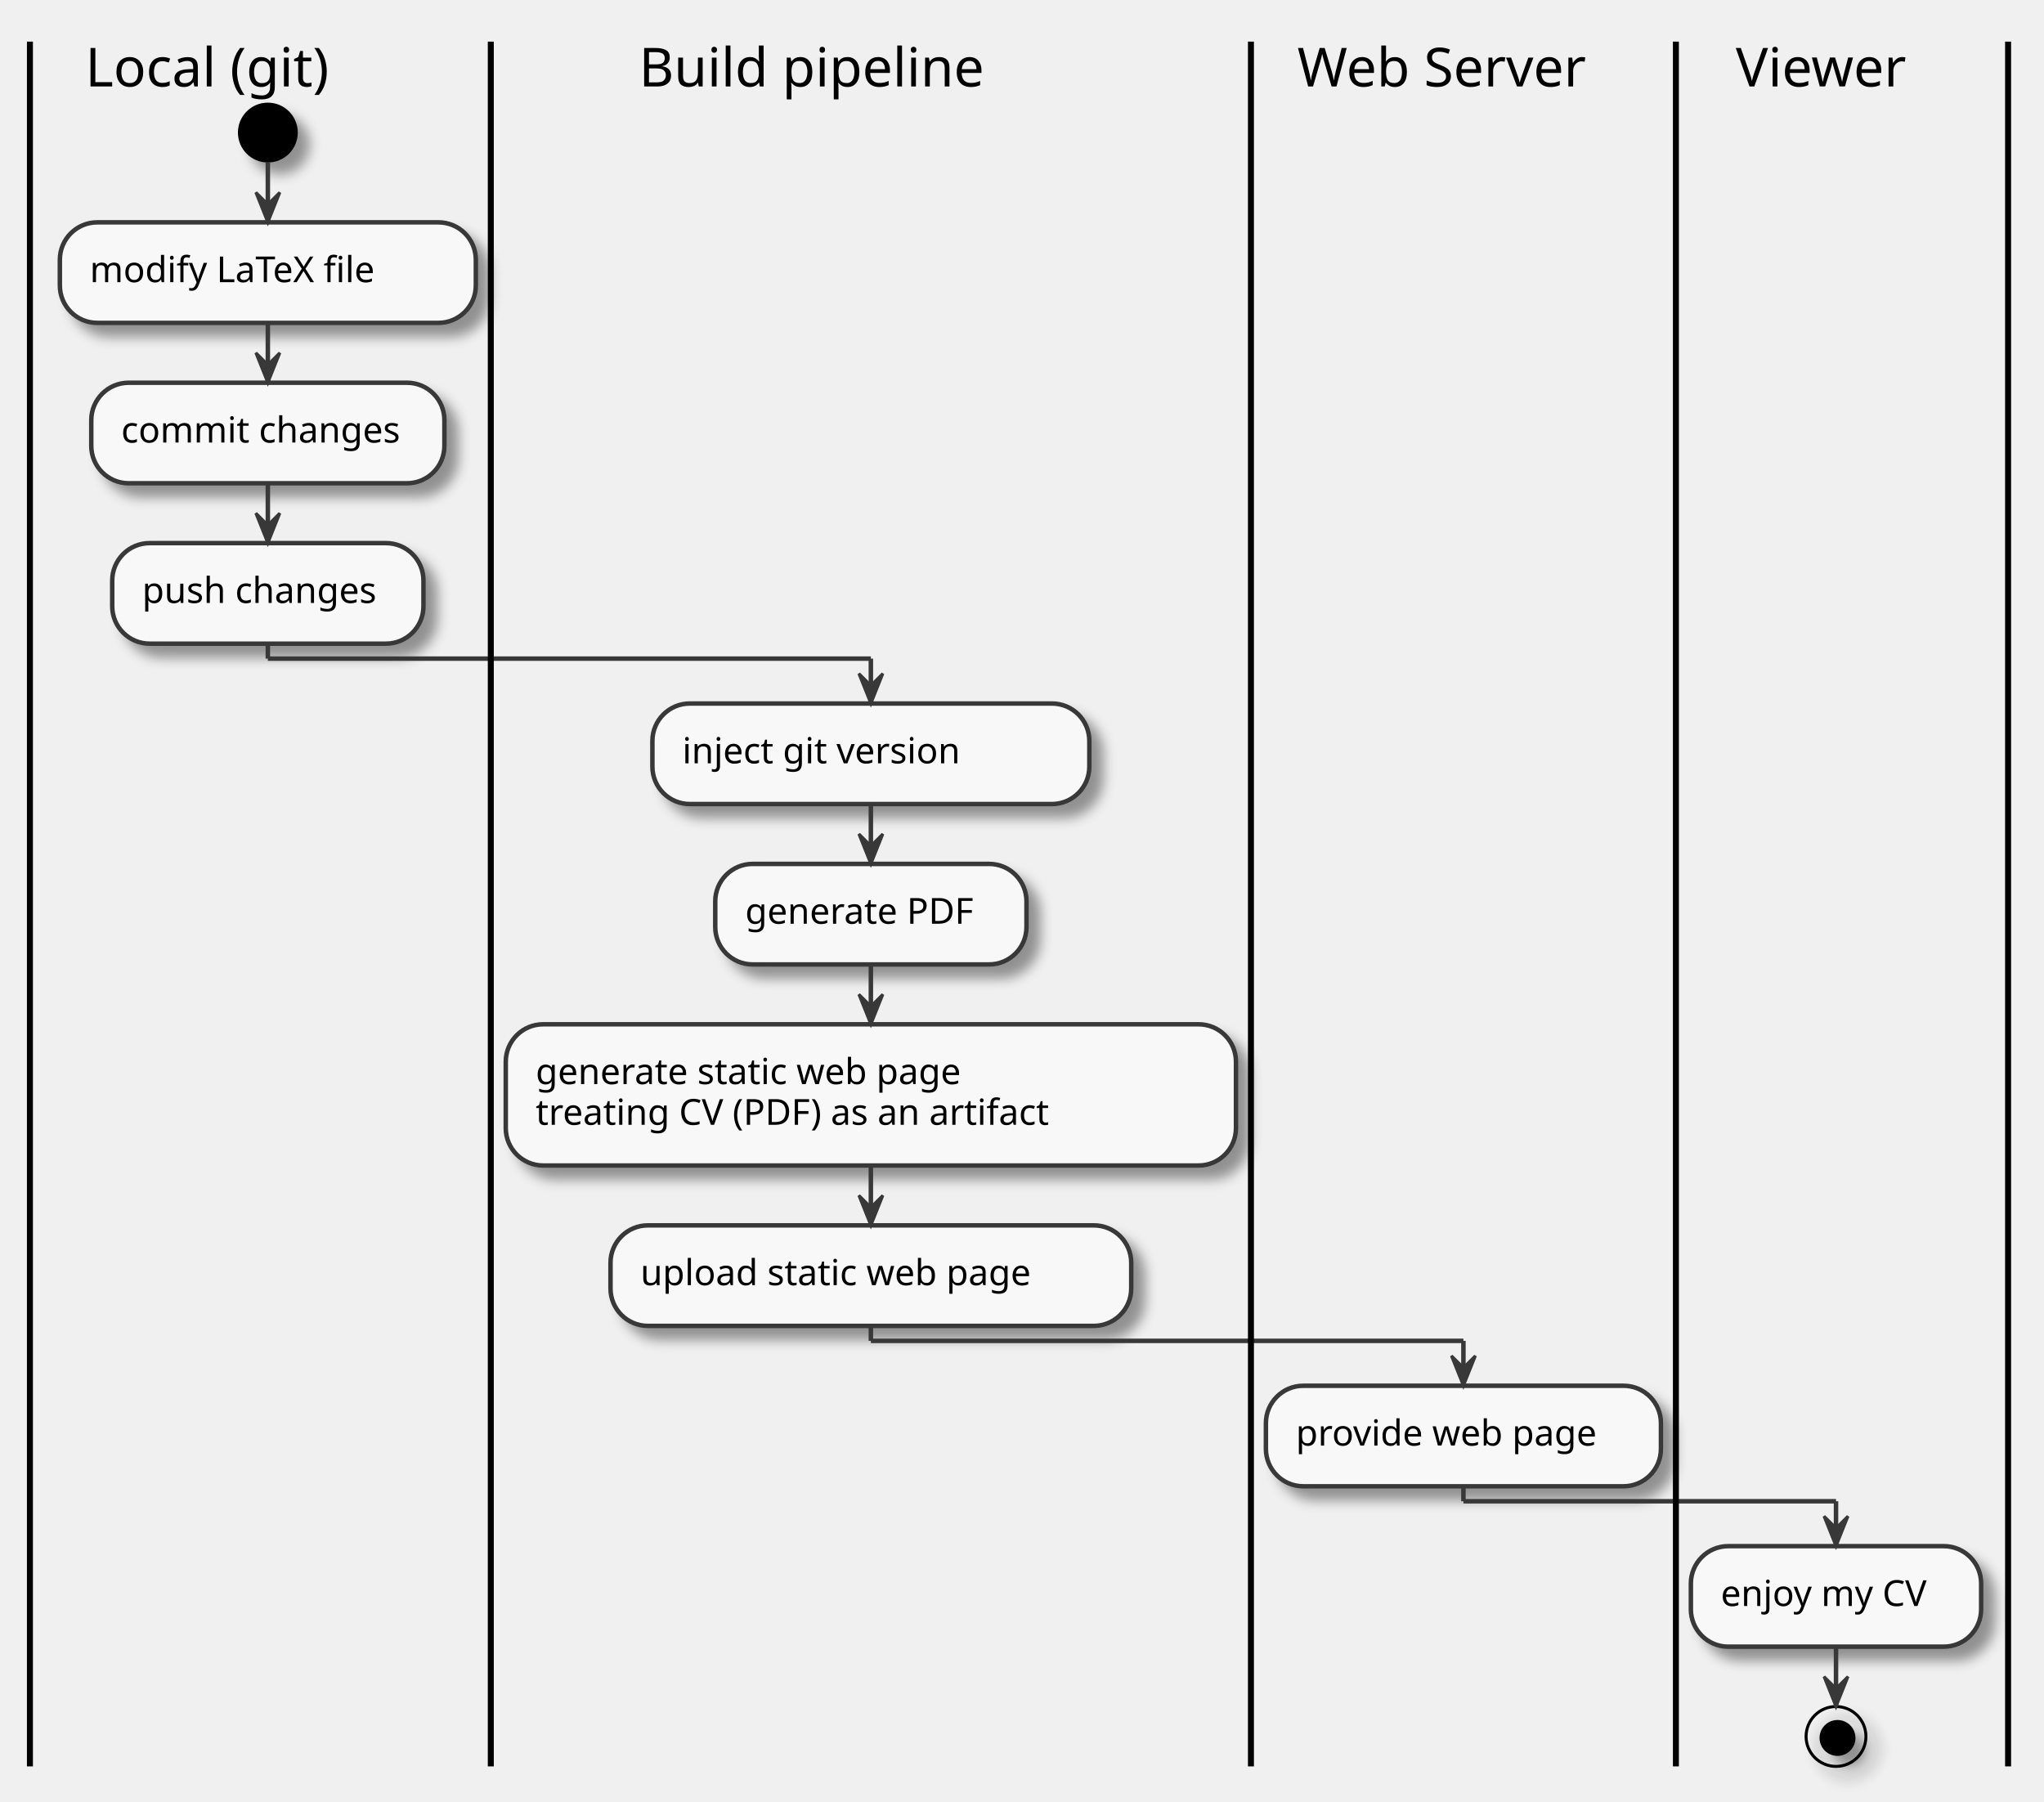
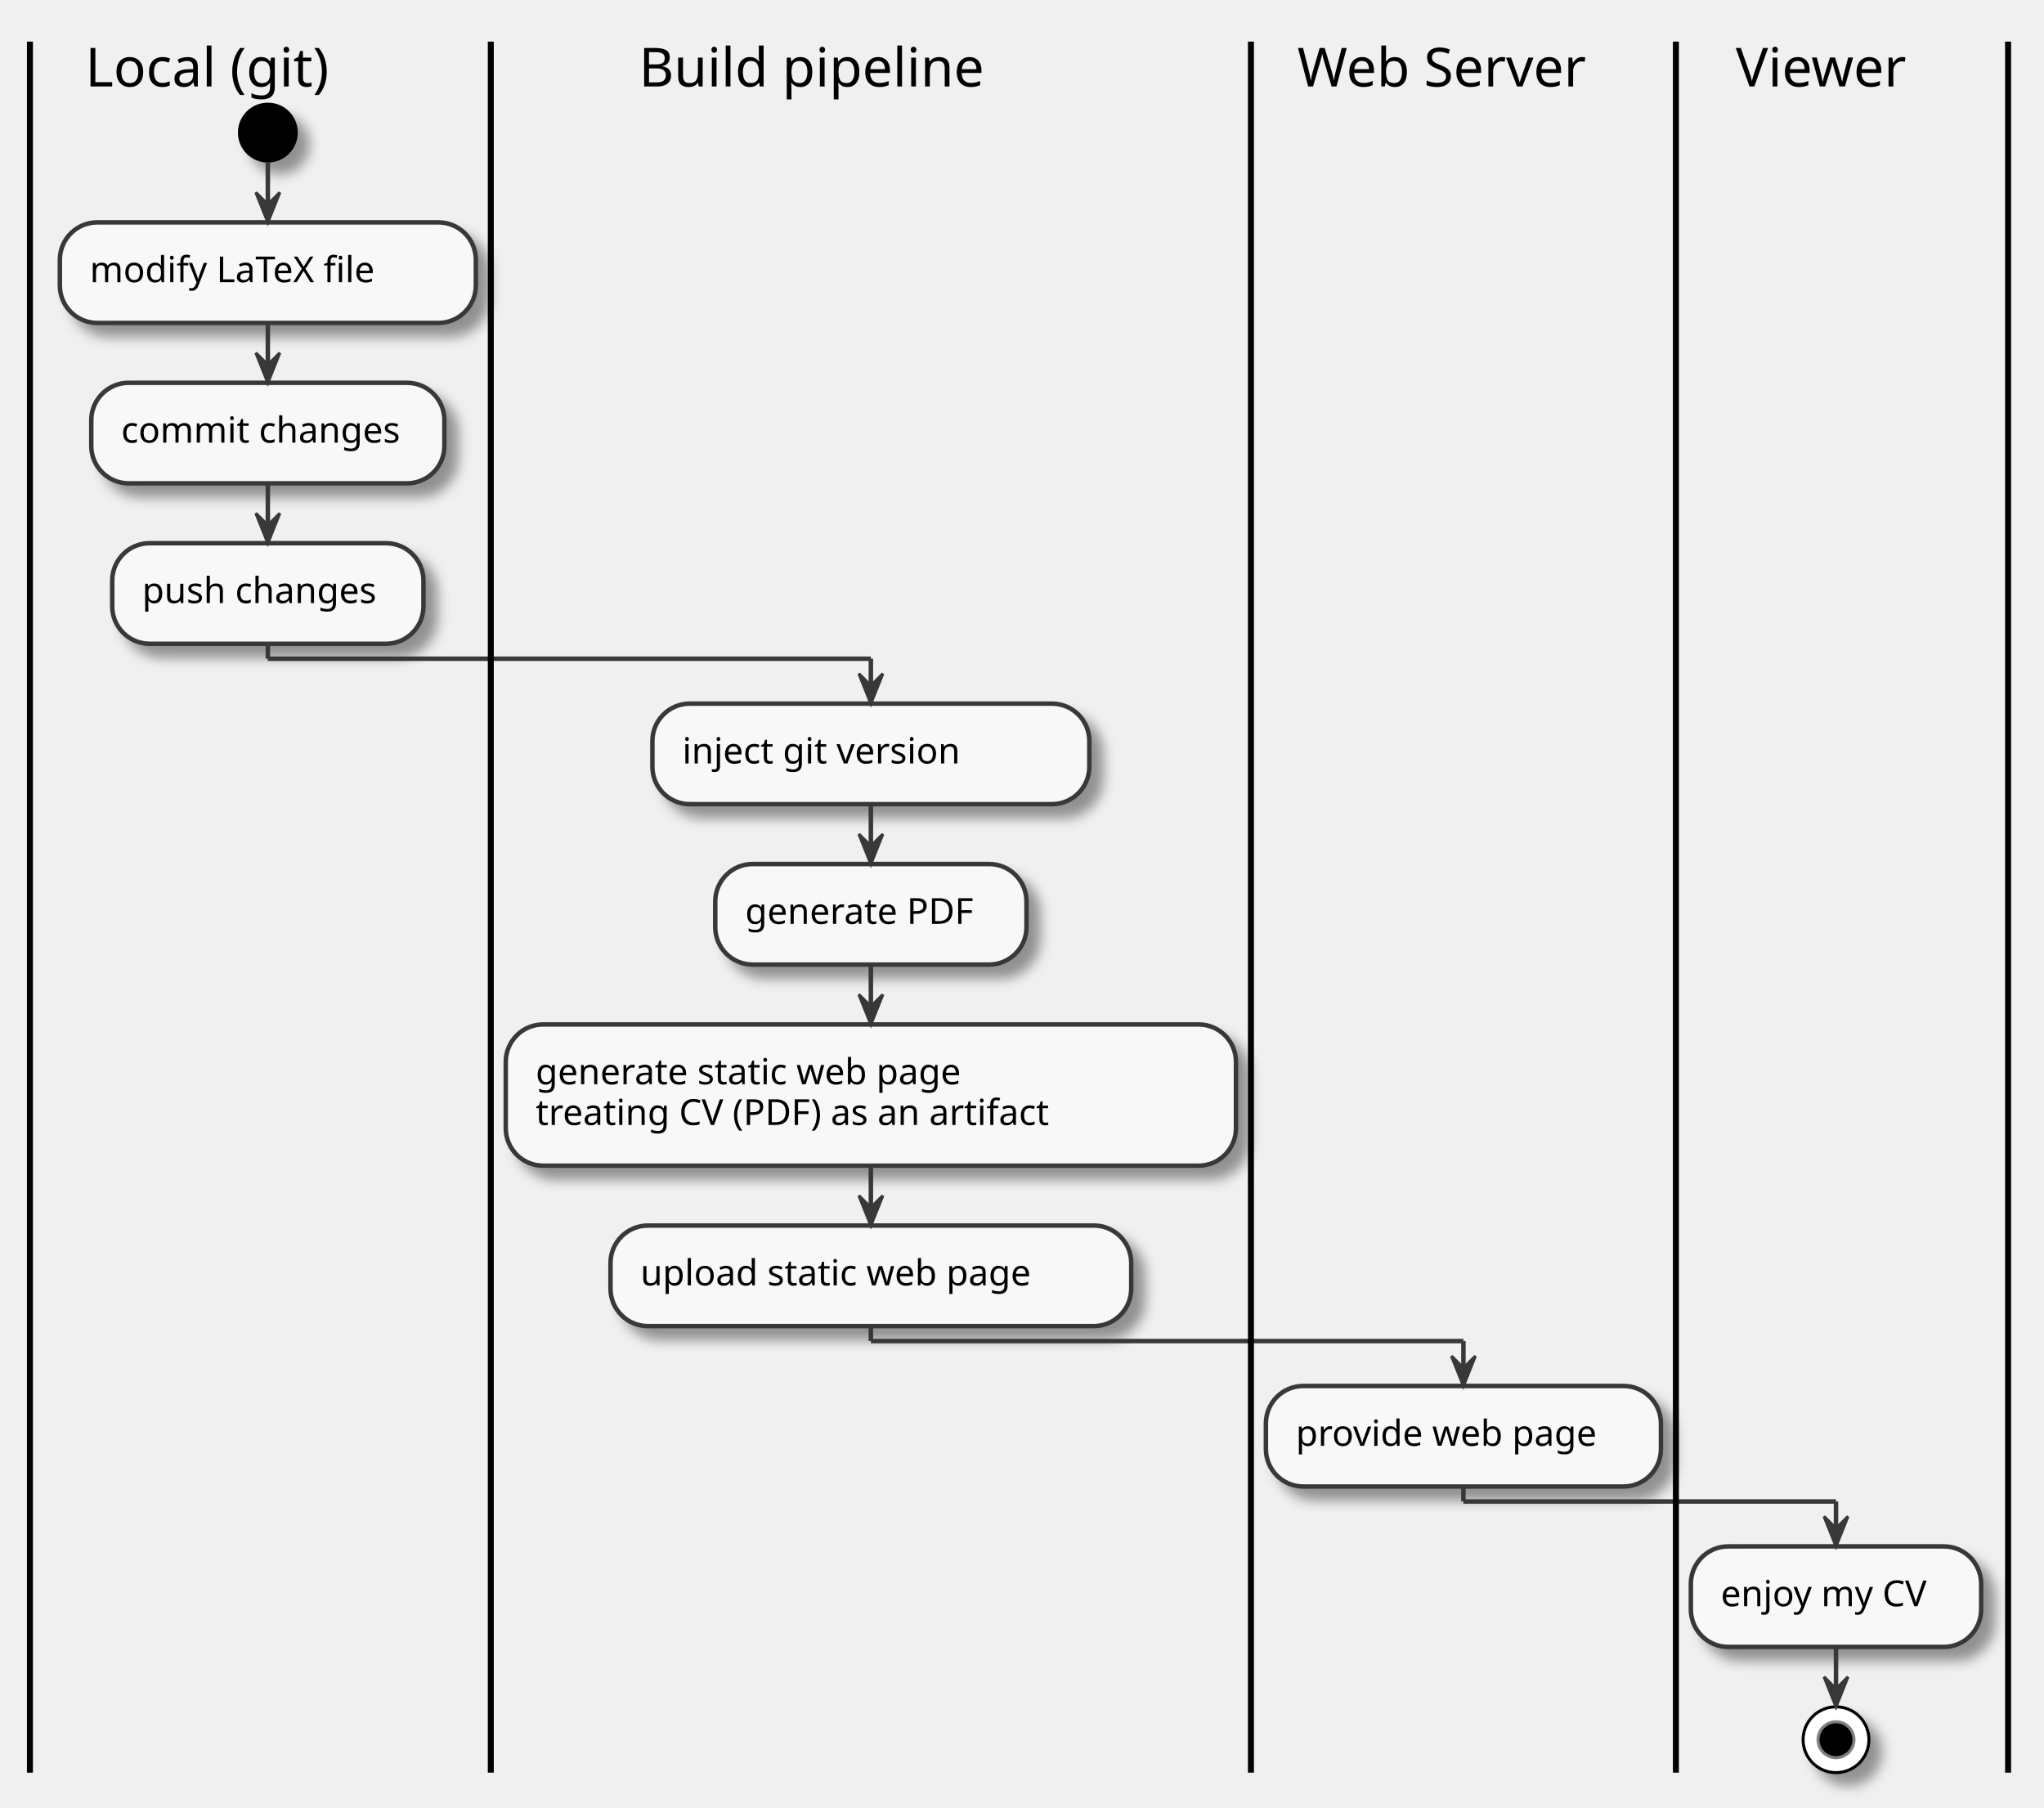
- <svg xmlns="http://www.w3.org/2000/svg" contentScriptType="application/ecmascript" contentStyleType="text/css" height="602px" preserveAspectRatio="none" style="width:683px;height:602px;" version="1.1" viewBox="0 0 683 602" width="683px" zoomAndPan="magnify">
+ <svg xmlns="http://www.w3.org/2000/svg" contentScriptType="application/ecmascript" contentStyleType="text/css" height="604px" preserveAspectRatio="none" style="width:683px;height:604px;" version="1.1" viewBox="0 0 683 604" width="683px" zoomAndPan="magnify">
  <defs>
    <filter height="300%" id="f1churguu3uw14" width="300%" x="-1" y="-1">
      <feGaussianBlur result="blurOut" stdDeviation="2.0" />
      <feColorMatrix in="blurOut" result="blurOut2" type="matrix" values="0 0 0 0 0 0 0 0 0 0 0 0 0 0 0 0 0 0 .4 0" />
      <feOffset dx="4.0" dy="4.0" in="blurOut2" result="blurOut3" />
      <feBlend in="SourceGraphic" in2="blurOut3" mode="normal" />
    </filter>
  </defs>
  <g>
    <ellipse cx="89.5" cy="44.296" fill="#000000" filter="url(#f1churguu3uw14)" rx="10" ry="10" style="stroke: none; stroke-width: 1.0;" />
    <rect fill="#F8F8F8" filter="url(#f1churguu3uw14)" height="33.594" rx="12.5" ry="12.5" style="stroke: #383838; stroke-width: 1.5;" width="139" x="20" y="74.296" />
    <text fill="#000000" font-family="sans-serif" font-size="12" lengthAdjust="spacingAndGlyphs" textLength="119" x="30" y="94.286">modify LaTeX file</text>
    <rect fill="#F8F8F8" filter="url(#f1churguu3uw14)" height="33.594" rx="12.5" ry="12.5" style="stroke: #383838; stroke-width: 1.5;" width="118" x="30.5" y="127.89" />
    <text fill="#000000" font-family="sans-serif" font-size="12" lengthAdjust="spacingAndGlyphs" textLength="98" x="40.5" y="147.88">commit changes</text>
    <rect fill="#F8F8F8" filter="url(#f1churguu3uw14)" height="33.594" rx="12.5" ry="12.5" style="stroke: #383838; stroke-width: 1.5;" width="104" x="37.5" y="181.483" />
    <text fill="#000000" font-family="sans-serif" font-size="12" lengthAdjust="spacingAndGlyphs" textLength="84" x="47.5" y="201.474">push changes</text>
    <rect fill="#F8F8F8" filter="url(#f1churguu3uw14)" height="33.594" rx="12.5" ry="12.5" style="stroke: #383838; stroke-width: 1.5;" width="146" x="218" y="235.077" />
    <text fill="#000000" font-family="sans-serif" font-size="12" lengthAdjust="spacingAndGlyphs" textLength="126" x="228" y="255.067">inject git version</text>
    <rect fill="#F8F8F8" filter="url(#f1churguu3uw14)" height="33.594" rx="12.5" ry="12.5" style="stroke: #383838; stroke-width: 1.5;" width="104" x="239" y="288.671" />
    <text fill="#000000" font-family="sans-serif" font-size="12" lengthAdjust="spacingAndGlyphs" textLength="84" x="249" y="308.661">generate PDF</text>
    <rect fill="#F8F8F8" filter="url(#f1churguu3uw14)" height="47.188" rx="12.5" ry="12.5" style="stroke: #383838; stroke-width: 1.5;" width="244" x="169" y="342.265" />
    <text fill="#000000" font-family="sans-serif" font-size="12" lengthAdjust="spacingAndGlyphs" textLength="168" x="179" y="362.255">generate static web page</text>
    <text fill="#000000" font-family="sans-serif" font-size="12" lengthAdjust="spacingAndGlyphs" textLength="224" x="179" y="375.849">treating CV (PDF) as an artifact</text>
    <rect fill="#F8F8F8" filter="url(#f1churguu3uw14)" height="33.594" rx="12.5" ry="12.5" style="stroke: #383838; stroke-width: 1.5;" width="174" x="204" y="409.452" />
    <text fill="#000000" font-family="sans-serif" font-size="12" lengthAdjust="spacingAndGlyphs" textLength="154" x="214" y="429.442">upload static web page</text>
    <rect fill="#F8F8F8" filter="url(#f1churguu3uw14)" height="33.594" rx="12.5" ry="12.5" style="stroke: #383838; stroke-width: 1.5;" width="132" x="423" y="463.046" />
    <text fill="#000000" font-family="sans-serif" font-size="12" lengthAdjust="spacingAndGlyphs" textLength="112" x="433" y="483.036">provide web page</text>
    <rect fill="#F8F8F8" filter="url(#f1churguu3uw14)" height="33.594" rx="12.5" ry="12.5" style="stroke: #383838; stroke-width: 1.5;" width="97" x="565" y="516.64" />
    <text fill="#000000" font-family="sans-serif" font-size="12" lengthAdjust="spacingAndGlyphs" textLength="77" x="575" y="536.63">enjoy my CV</text>
-     <ellipse cx="613.5" cy="580.233" fill="none" filter="url(#f1churguu3uw14)" rx="10" ry="10" style="stroke: #000000; stroke-width: 1.0;" />
-     <ellipse cx="614" cy="580.733" fill="#000000" filter="url(#f1churguu3uw14)" rx="6" ry="6" style="stroke: none; stroke-width: 1.0;" />
+     <ellipse cx="613.5" cy="581.233" fill="#FFFFFF" filter="url(#f1churguu3uw14)" rx="11" ry="11" style="stroke: #000000; stroke-width: 1.0;" />
+     <ellipse cx="613.5" cy="581.233" fill="#000000" rx="6" ry="6" style="stroke: #7F7F7F; stroke-width: 1.0;" />
    <line style="stroke: #383838; stroke-width: 1.5;" x1="89.5" x2="89.5" y1="54.296" y2="74.296" />
    <polygon fill="#383838" points="85.5,64.296,89.5,74.296,93.5,64.296,89.5,68.296" style="stroke: #383838; stroke-width: 1.0;" />
    <line style="stroke: #383838; stroke-width: 1.5;" x1="89.5" x2="89.5" y1="107.89" y2="127.89" />
    <polygon fill="#383838" points="85.5,117.89,89.5,127.89,93.5,117.89,89.5,121.89" style="stroke: #383838; stroke-width: 1.0;" />
    <line style="stroke: #383838; stroke-width: 1.5;" x1="89.5" x2="89.5" y1="161.483" y2="181.483" />
    <polygon fill="#383838" points="85.5,171.483,89.5,181.483,93.5,171.483,89.5,175.483" style="stroke: #383838; stroke-width: 1.0;" />
    <line style="stroke: #383838; stroke-width: 1.5;" x1="291" x2="291" y1="268.671" y2="288.671" />
    <polygon fill="#383838" points="287,278.671,291,288.671,295,278.671,291,282.671" style="stroke: #383838; stroke-width: 1.0;" />
    <line style="stroke: #383838; stroke-width: 1.5;" x1="291" x2="291" y1="322.265" y2="342.265" />
    <polygon fill="#383838" points="287,332.265,291,342.265,295,332.265,291,336.265" style="stroke: #383838; stroke-width: 1.0;" />
    <line style="stroke: #383838; stroke-width: 1.5;" x1="291" x2="291" y1="389.452" y2="409.452" />
    <polygon fill="#383838" points="287,399.452,291,409.452,295,399.452,291,403.452" style="stroke: #383838; stroke-width: 1.0;" />
    <line style="stroke: #383838; stroke-width: 1.5;" x1="613.5" x2="613.5" y1="550.233" y2="570.233" />
    <polygon fill="#383838" points="609.5,560.233,613.5,570.233,617.5,560.233,613.5,564.233" style="stroke: #383838; stroke-width: 1.0;" />
    <line style="stroke: #383838; stroke-width: 1.5;" x1="89.5" x2="89.5" y1="215.077" y2="220.077" />
    <line style="stroke: #383838; stroke-width: 1.5;" x1="89.5" x2="291" y1="220.077" y2="220.077" />
    <line style="stroke: #383838; stroke-width: 1.5;" x1="291" x2="291" y1="220.077" y2="235.077" />
    <polygon fill="#383838" points="287,225.077,291,235.077,295,225.077,291,229.077" style="stroke: #383838; stroke-width: 1.0;" />
    <line style="stroke: #383838; stroke-width: 1.5;" x1="291" x2="291" y1="443.046" y2="448.046" />
    <line style="stroke: #383838; stroke-width: 1.5;" x1="291" x2="489" y1="448.046" y2="448.046" />
    <line style="stroke: #383838; stroke-width: 1.5;" x1="489" x2="489" y1="448.046" y2="463.046" />
    <polygon fill="#383838" points="485,453.046,489,463.046,493,453.046,489,457.046" style="stroke: #383838; stroke-width: 1.0;" />
    <line style="stroke: #383838; stroke-width: 1.5;" x1="489" x2="489" y1="496.64" y2="501.64" />
    <line style="stroke: #383838; stroke-width: 1.5;" x1="489" x2="613.5" y1="501.64" y2="501.64" />
    <line style="stroke: #383838; stroke-width: 1.5;" x1="613.5" x2="613.5" y1="501.64" y2="516.64" />
    <polygon fill="#383838" points="609.5,506.64,613.5,516.64,617.5,506.64,613.5,510.64" style="stroke: #383838; stroke-width: 1.0;" />
    <text fill="#000000" font-family="sans-serif" font-size="18" lengthAdjust="spacingAndGlyphs" textLength="121" x="28.5" y="28.891">Local (git)</text>
    <text fill="#000000" font-family="sans-serif" font-size="18" lengthAdjust="spacingAndGlyphs" textLength="154" x="213.5" y="28.891">Build pipeline</text>
    <text fill="#000000" font-family="sans-serif" font-size="18" lengthAdjust="spacingAndGlyphs" textLength="110" x="433.5" y="28.891">Web Server</text>
    <text fill="#000000" font-family="sans-serif" font-size="18" lengthAdjust="spacingAndGlyphs" textLength="66" x="580" y="28.891">Viewer</text>
-     <line style="stroke: #000000; stroke-width: 2.0;" x1="10" x2="10" y1="13.905" y2="590.233" />
-     <line style="stroke: #000000; stroke-width: 2.0;" x1="164" x2="164" y1="13.905" y2="590.233" />
-     <line style="stroke: #000000; stroke-width: 2.0;" x1="418" x2="418" y1="13.905" y2="590.233" />
-     <line style="stroke: #000000; stroke-width: 2.0;" x1="560" x2="560" y1="13.905" y2="590.233" />
-     <line style="stroke: #000000; stroke-width: 2.0;" x1="671" x2="671" y1="13.905" y2="590.233" />
+     <line style="stroke: #000000; stroke-width: 2.0;" x1="10" x2="10" y1="13.905" y2="592.233" />
+     <line style="stroke: #000000; stroke-width: 2.0;" x1="164" x2="164" y1="13.905" y2="592.233" />
+     <line style="stroke: #000000; stroke-width: 2.0;" x1="418" x2="418" y1="13.905" y2="592.233" />
+     <line style="stroke: #000000; stroke-width: 2.0;" x1="560" x2="560" y1="13.905" y2="592.233" />
+     <line style="stroke: #000000; stroke-width: 2.0;" x1="671" x2="671" y1="13.905" y2="592.233" />
  </g>
</svg>
